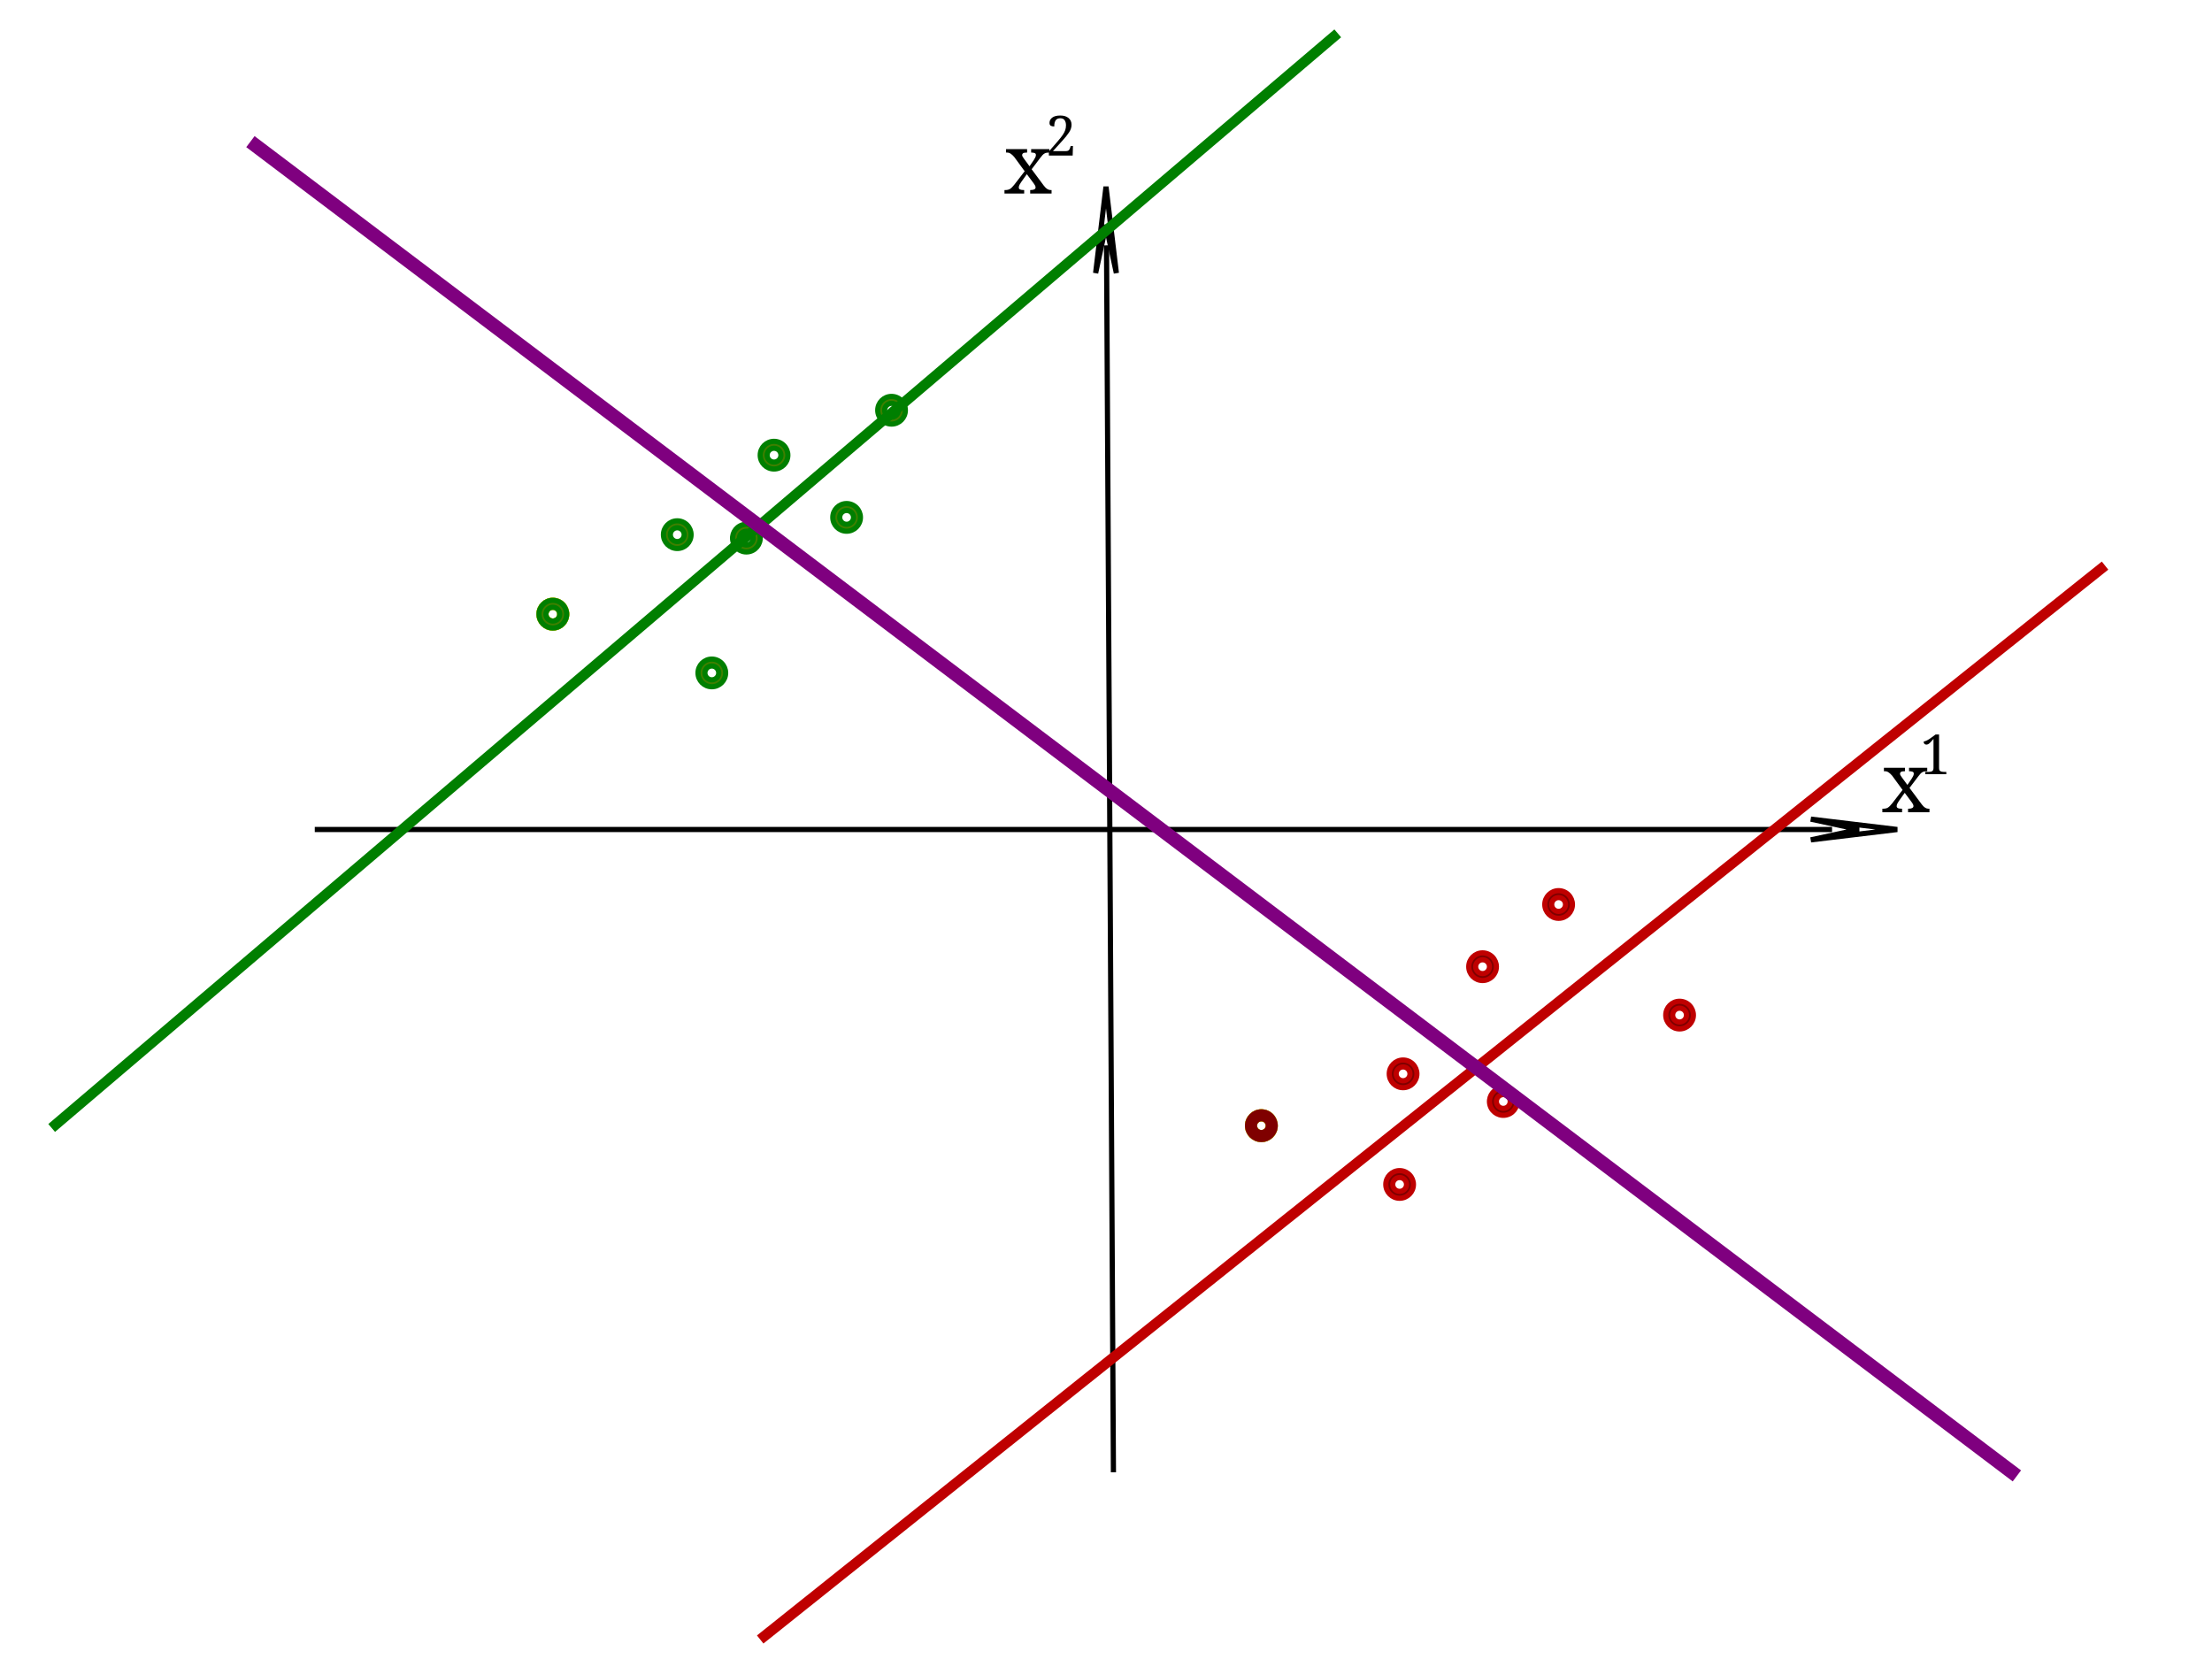
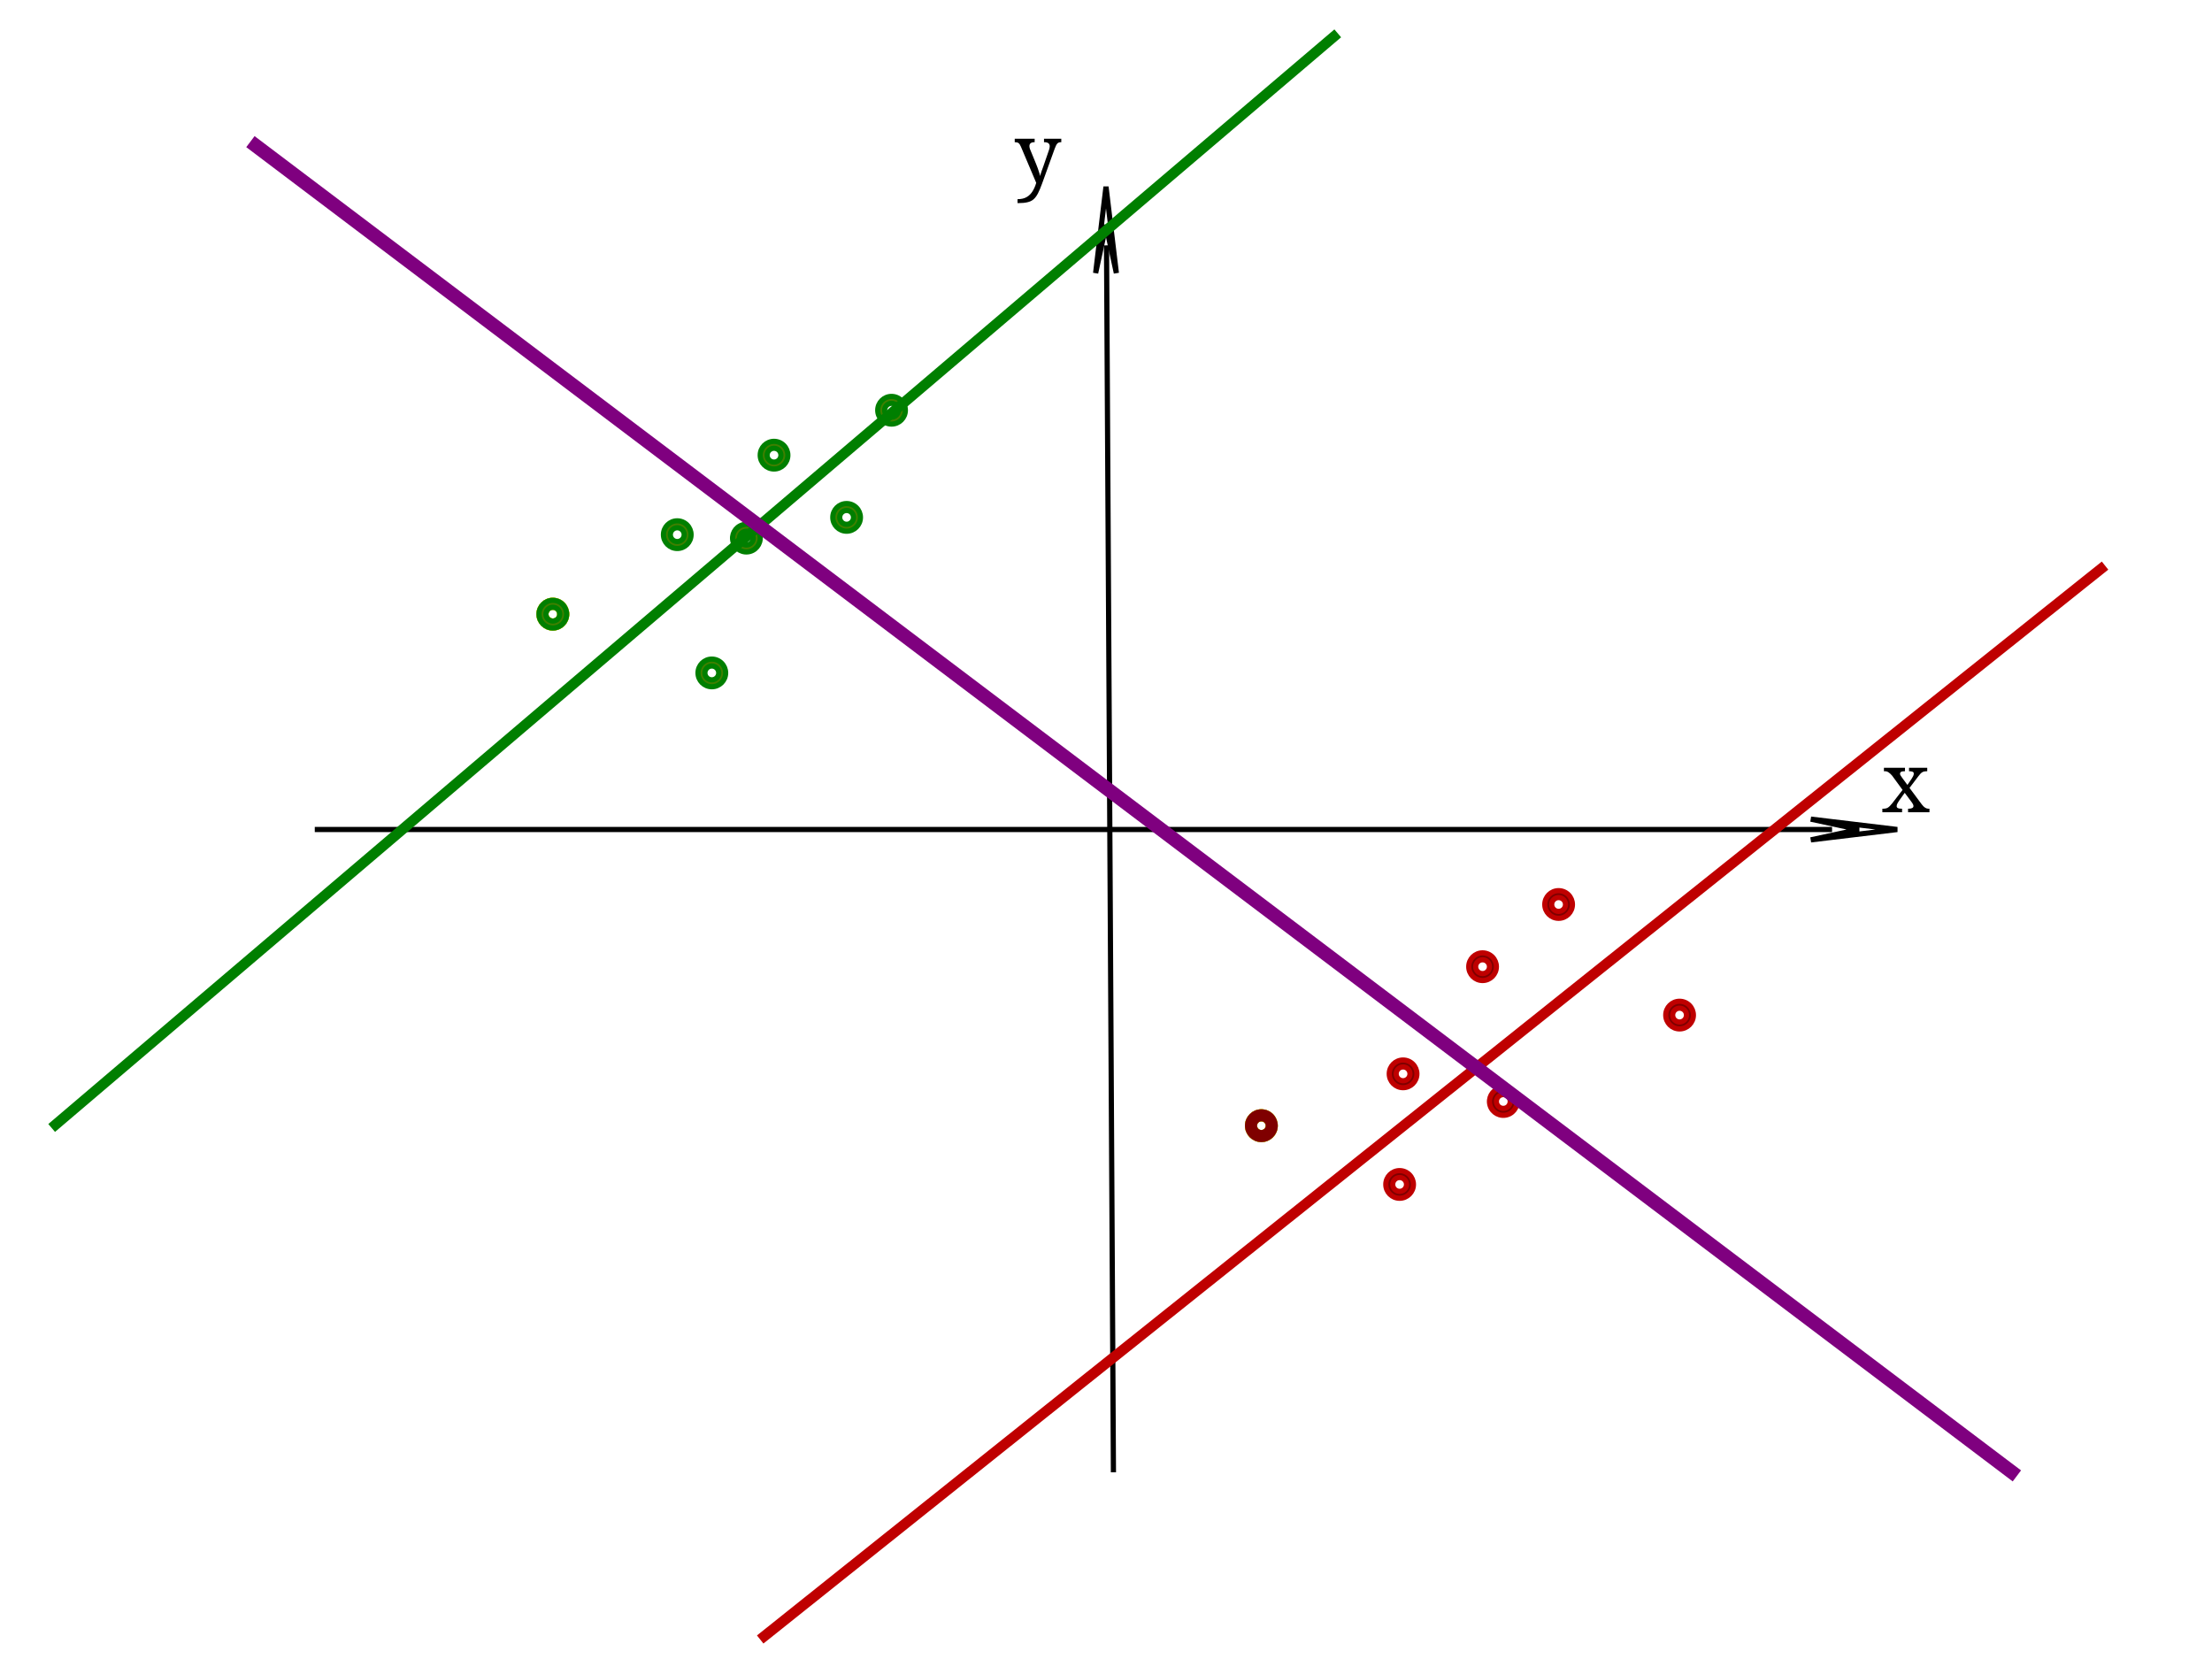
- <svg xmlns="http://www.w3.org/2000/svg" width="640" height="480">
-   <g>
-     <rect fill="#ffffff" id="canvas_background" height="482" width="642" y="-1" x="-1" />
-     <g display="none" overflow="visible" y="0" x="0" height="100%" width="100%" id="canvasGrid">
-       <rect fill="url(#gridpattern)" stroke-width="0" y="0" x="0" height="100%" width="100%" />
+ <svg xmlns="http://www.w3.org/2000/svg" width="640" height="480" version="1.1" id="svg141">
+   <defs id="defs145" />
+   <g id="g102">
+     <rect x="-1" y="-1" width="642" height="482" id="canvas_background" fill="#ffffff" />
+     <g id="canvasGrid" display="none">
+       <rect id="svg_3" width="100%" height="100%" x="0" y="0" stroke-width="0" fill="url(#gridpattern)" />
    </g>
  </g>
-   <g>
+   <g id="g139">
    <g id="svg_7">
-       <line stroke-linecap="undefined" stroke-linejoin="undefined" id="svg_2" y2="240" x2="530.075" y1="240" x1="91.075" stroke-width="1.5" stroke="#000" fill="none" />
-       <path id="svg_4" d="m537.828,240l-13.903,-3l25,3l-25,3l13.903,-3z" fill-opacity="null" stroke-opacity="null" stroke-width="1.5" stroke="#000" fill="none" />
+       <line fill="none" stroke="#000" stroke-width="1.5" x1="91.075" y1="240" x2="530.075" y2="240" id="svg_2" stroke-linejoin="undefined" stroke-linecap="undefined" />
+       <path fill="none" stroke="#000" stroke-width="1.5" stroke-opacity="null" fill-opacity="null" d="m537.828,240l-13.903,-3l25,3l-25,3l13.903,-3z" id="svg_4" />
    </g>
    <g id="svg_9">
-       <line stroke-linecap="undefined" stroke-linejoin="undefined" id="svg_1" y2="425.988" x2="322.151" y1="70.988" x1="320.151" stroke-width="1.5" stroke="#000" fill="none" />
-       <path transform="rotate(-90, 320, 66.5125)" id="svg_5" d="m321.403,66.512l-13.903,-3l25,3l-25,3l13.903,-3z" fill-opacity="null" stroke-opacity="null" stroke-width="1.5" stroke="#000" fill="none" />
+       <line fill="none" stroke="#000" stroke-width="1.5" x1="320.151" y1="70.988" x2="322.151" y2="425.988" id="svg_1" stroke-linejoin="undefined" stroke-linecap="undefined" />
+       <path fill="none" stroke="#000" stroke-width="1.5" stroke-opacity="null" fill-opacity="null" d="m321.403,66.512l-13.903,-3l25,3l-25,3l13.903,-3z" id="svg_5" transform="rotate(-90, 320, 66.5125)" />
    </g>
-     <path id="svg_11" d="m155.952,177.695l0,0c0,-2.209 1.791,-4 4,-4l0,0c1.061,0 2.078,0.421 2.828,1.172c0.75,0.75 1.172,1.768 1.172,2.828l0,0c0,2.209 -1.791,4 -4,4l0,0c-2.209,0 -4,-1.791 -4,-4l0,0zm2,0l0,0c0,1.105 0.895,2 2,2c1.105,0 2,-0.895 2,-2c0,-1.105 -0.895,-2 -2,-2l0,0c-1.105,0 -2,0.895 -2,2z" stroke-width="1.5" stroke="#c9c91a" fill="#3f7f00" />
-     <path id="svg_12" d="m155.952,177.695l0,0c0,-2.209 1.791,-4 4,-4l0,0c1.061,0 2.078,0.421 2.828,1.172c0.75,0.75 1.172,1.768 1.172,2.828l0,0c0,2.209 -1.791,4 -4,4l0,0c-2.209,0 -4,-1.791 -4,-4l0,0zm2,0l0,0c0,1.105 0.895,2 2,2c1.105,0 2,-0.895 2,-2c0,-1.105 -0.895,-2 -2,-2l0,0c-1.105,0 -2,0.895 -2,2z" stroke-width="1.5" stroke="#c9c91a" fill="#3f7f00" />
-     <path id="svg_13" d="m155.952,177.695l0,0c0,-2.209 1.791,-4 4,-4l0,0c1.061,0 2.078,0.421 2.828,1.172c0.75,0.75 1.172,1.768 1.172,2.828l0,0c0,2.209 -1.791,4 -4,4l0,0c-2.209,0 -4,-1.791 -4,-4l0,0zm2,0l0,0c0,1.105 0.895,2 2,2c1.105,0 2,-0.895 2,-2c0,-1.105 -0.895,-2 -2,-2l0,0c-1.105,0 -2,0.895 -2,2z" stroke-width="1.5" stroke="#c9c91a" fill="#3f7f00" />
-     <path id="svg_14" d="m155.952,177.695l0,0c0,-2.209 1.791,-4 4,-4l0,0c1.061,0 2.078,0.421 2.828,1.172c0.75,0.75 1.172,1.768 1.172,2.828l0,0c0,2.209 -1.791,4 -4,4l0,0c-2.209,0 -4,-1.791 -4,-4l0,0zm2,0l0,0c0,1.105 0.895,2 2,2c1.105,0 2,-0.895 2,-2c0,-1.105 -0.895,-2 -2,-2l0,0c-1.105,0 -2,0.895 -2,2z" stroke-width="1.5" stroke="#c9c91a" fill="#3f7f00" />
-     <path id="svg_15" d="m240.952,149.695l0,0c0,-2.209 1.791,-4 4,-4l0,0c1.061,0 2.078,0.421 2.828,1.172c0.75,0.75 1.172,1.768 1.172,2.828l0,0c0,2.209 -1.791,4 -4,4l0,0c-2.209,0 -4,-1.791 -4,-4l0,0zm2,0l0,0c0,1.105 0.895,2 2,2c1.105,0 2,-0.895 2,-2c0,-1.105 -0.895,-2 -2,-2l0,0c-1.105,0 -2,0.895 -2,2z" stroke-width="1.5" stroke="#007f00" fill="#3f7f00" />
-     <path id="svg_16" d="m219.952,131.695l0,0c0,-2.209 1.791,-4 4,-4l0,0c1.061,0 2.078,0.421 2.828,1.172c0.75,0.75 1.172,1.768 1.172,2.828l0,0c0,2.209 -1.791,4 -4,4l0,0c-2.209,0 -4,-1.791 -4,-4l0,0zm2,0l0,0c0,1.105 0.895,2 2,2c1.105,0 2,-0.895 2,-2c0,-1.105 -0.895,-2 -2,-2l0,0c-1.105,0 -2,0.895 -2,2z" stroke-width="1.5" stroke="#007f00" fill="#3f7f00" />
-     <path id="svg_17" d="m191.952,154.695l0,0c0,-2.209 1.791,-4 4,-4l0,0c1.061,0 2.078,0.421 2.828,1.172c0.75,0.75 1.172,1.768 1.172,2.828l0,0c0,2.209 -1.791,4 -4,4l0,0c-2.209,0 -4,-1.791 -4,-4l0,0zm2,0l0,0c0,1.105 0.895,2 2,2c1.105,0 2,-0.895 2,-2c0,-1.105 -0.895,-2 -2,-2l0,0c-1.105,0 -2,0.895 -2,2z" stroke-width="1.5" stroke="#007f00" fill="#3f7f00" />
-     <path id="svg_18" d="m155.952,177.695l0,0c0,-2.209 1.791,-4 4,-4l0,0c1.061,0 2.078,0.421 2.828,1.172c0.75,0.75 1.172,1.768 1.172,2.828l0,0c0,2.209 -1.791,4 -4,4l0,0c-2.209,0 -4,-1.791 -4,-4l0,0zm2,0l0,0c0,1.105 0.895,2 2,2c1.105,0 2,-0.895 2,-2c0,-1.105 -0.895,-2 -2,-2l0,0c-1.105,0 -2,0.895 -2,2z" stroke-width="1.5" stroke="#007f00" fill="#3f7f00" />
-     <path id="svg_19" d="m253.952,118.695l0,0c0,-2.209 1.791,-4 4,-4l0,0c1.061,0 2.078,0.421 2.828,1.172c0.75,0.75 1.172,1.768 1.172,2.828l0,0c0,2.209 -1.791,4 -4,4l0,0c-2.209,0 -4,-1.791 -4,-4l0,0zm2,0l0,0c0,1.105 0.895,2 2,2c1.105,0 2,-0.895 2,-2c0,-1.105 -0.895,-2 -2,-2l0,0c-1.105,0 -2,0.895 -2,2z" stroke-width="1.5" stroke="#007f00" fill="#3f7f00" />
-     <path transform="rotate(-16.6659, 215.952, 155.695)" id="svg_20" d="m211.952,155.695l0,0c0,-2.209 1.791,-4 4,-4l0,0c1.061,0 2.078,0.421 2.828,1.172c0.75,0.75 1.172,1.768 1.172,2.828l0,0c0,2.209 -1.791,4 -4,4l0,0c-2.209,0 -4,-1.791 -4,-4l0,0zm2,0l0,0c0,1.105 0.895,2 2,2c1.105,0 2,-0.895 2,-2c0,-1.105 -0.895,-2 -2,-2l0,0c-1.105,0 -2,0.895 -2,2z" stroke-width="1.5" stroke="#007f00" fill="#3f7f00" />
-     <path id="svg_21" d="m201.952,194.695l0,0c0,-2.209 1.791,-4 4,-4l0,0c1.061,0 2.078,0.421 2.828,1.172c0.75,0.75 1.172,1.768 1.172,2.828l0,0c0,2.209 -1.791,4 -4,4l0,0c-2.209,0 -4,-1.791 -4,-4l0,0zm2,0l0,0c0,1.105 0.895,2 2,2c1.105,0 2,-0.895 2,-2c0,-1.105 -0.895,-2 -2,-2l0,0c-1.105,0 -2,0.895 -2,2z" stroke-width="1.5" stroke="#007f00" fill="#3f7f00" />
-     <line transform="rotate(0.18687, 201, 168)" stroke-linecap="null" stroke-linejoin="null" id="svg_22" y2="9.039" x2="386.534" y1="326.961" x1="15.466" fill-opacity="null" stroke-width="3" stroke="#007f00" fill="none" />
-     <path id="svg_23" d="m360.953,325.695l0,0c0,-2.209 1.791,-4 4,-4l0,0c1.061,0 2.078,0.421 2.828,1.172c0.75,0.75 1.172,1.768 1.172,2.828l0,0c0,2.209 -1.791,4 -4,4l0,0c-2.209,0 -4,-1.791 -4,-4l0,0zm2,0l0,0c0,1.105 0.895,2 2,2c1.105,0 2,-0.895 2,-2c0,-1.105 -0.895,-2 -2,-2l0,0c-1.105,0 -2,0.895 -2,2z" stroke-width="1.5" stroke="#c9c91a" fill="#3f7f00" />
-     <path id="svg_24" d="m360.953,325.695l0,0c0,-2.209 1.791,-4 4,-4l0,0c1.061,0 2.078,0.421 2.828,1.172c0.75,0.75 1.172,1.768 1.172,2.828l0,0c0,2.209 -1.791,4 -4,4l0,0c-2.209,0 -4,-1.791 -4,-4l0,0zm2,0l0,0c0,1.105 0.895,2 2,2c1.105,0 2,-0.895 2,-2c0,-1.105 -0.895,-2 -2,-2l0,0c-1.105,0 -2,0.895 -2,2z" stroke-width="1.5" stroke="#c9c91a" fill="#3f7f00" />
-     <path id="svg_25" d="m360.953,325.695l0,0c0,-2.209 1.791,-4 4,-4l0,0c1.061,0 2.078,0.421 2.828,1.172c0.75,0.75 1.172,1.768 1.172,2.828l0,0c0,2.209 -1.791,4 -4,4l0,0c-2.209,0 -4,-1.791 -4,-4l0,0zm2,0l0,0c0,1.105 0.895,2 2,2c1.105,0 2,-0.895 2,-2c0,-1.105 -0.895,-2 -2,-2l0,0c-1.105,0 -2,0.895 -2,2z" stroke-width="1.5" stroke="#c9c91a" fill="#3f7f00" />
-     <path id="svg_26" d="m360.953,325.695l0,0c0,-2.209 1.791,-4 4,-4l0,0c1.061,0 2.078,0.421 2.828,1.172c0.75,0.75 1.172,1.768 1.172,2.828l0,0c0,2.209 -1.791,4 -4,4l0,0c-2.209,0 -4,-1.791 -4,-4l0,0zm2,0l0,0c0,1.105 0.895,2 2,2c1.105,0 2,-0.895 2,-2c0,-1.105 -0.895,-2 -2,-2l0,0c-1.105,0 -2,0.895 -2,2z" stroke-width="1.5" stroke="#c9c91a" fill="#3f7f00" />
-     <path id="svg_27" d="m401.953,310.695l0,0c0,-2.209 1.791,-4 4,-4l0,0c1.061,0 2.078,0.421 2.828,1.172c0.75,0.75 1.172,1.768 1.172,2.828l0,0c0,2.209 -1.791,4 -4,4l0,0c-2.209,0 -4,-1.791 -4,-4l0,0zm2,0l0,0c0,1.105 0.895,2 2,2c1.105,0 2,-0.895 2,-2c0,-1.105 -0.895,-2 -2,-2l0,0c-1.105,0 -2,0.895 -2,2z" stroke-width="1.5" stroke="#bf0000" fill="#7f0000" />
-     <path id="svg_28" d="m424.953,279.695l0,0c0,-2.209 1.791,-4 4,-4l0,0c1.061,0 2.078,0.421 2.828,1.172c0.75,0.75 1.172,1.768 1.172,2.828l0,0c0,2.209 -1.791,4 -4,4l0,0c-2.209,0 -4,-1.791 -4,-4l0,0zm2,0l0,0c0,1.105 0.895,2 2,2c1.105,0 2,-0.895 2,-2c0,-1.105 -0.895,-2 -2,-2l0,0c-1.105,0 -2,0.895 -2,2z" stroke-width="1.5" stroke="#bf0000" fill="#7f0000" />
-     <path id="svg_29" d="m481.953,293.695l0,0c0,-2.209 1.791,-4 4,-4l0,0c1.061,0 2.078,0.421 2.828,1.172c0.75,0.75 1.172,1.768 1.172,2.828l0,0c0,2.209 -1.791,4 -4,4l0,0c-2.209,0 -4,-1.791 -4,-4l0,0zm2,0l0,0c0,1.105 0.895,2 2,2c1.105,0 2,-0.895 2,-2c0,-1.105 -0.895,-2 -2,-2l0,0c-1.105,0 -2,0.895 -2,2z" stroke-width="1.5" stroke="#bf0000" fill="#7f0000" />
-     <path id="svg_30" d="m360.953,325.695l0,0c0,-2.209 1.791,-4 4,-4l0,0c1.061,0 2.078,0.421 2.828,1.172c0.75,0.75 1.172,1.768 1.172,2.828l0,0c0,2.209 -1.791,4 -4,4l0,0c-2.209,0 -4,-1.791 -4,-4l0,0zm2,0l0,0c0,1.105 0.895,2 2,2c1.105,0 2,-0.895 2,-2c0,-1.105 -0.895,-2 -2,-2l0,0c-1.105,0 -2,0.895 -2,2z" stroke-width="1.5" stroke="#7f0000" fill="#7f0000" />
-     <path id="svg_31" d="m446.953,261.695l0,0c0,-2.209 1.791,-4 4,-4l0,0c1.061,0 2.078,0.421 2.828,1.172c0.75,0.75 1.172,1.768 1.172,2.828l0,0c0,2.209 -1.791,4 -4,4l0,0c-2.209,0 -4,-1.791 -4,-4l0,0zm2,0l0,0c0,1.105 0.895,2 2,2c1.105,0 2,-0.895 2,-2c0,-1.105 -0.895,-2 -2,-2l0,0c-1.105,0 -2,0.895 -2,2z" stroke-width="1.5" stroke="#bf0000" fill="#7f0000" />
-     <path transform="rotate(-16.6659, 434.953, 318.695)" id="svg_32" d="m430.953,318.695l0,0c0,-2.209 1.791,-4 4,-4l0,0c1.061,0 2.078,0.421 2.828,1.172c0.75,0.75 1.172,1.768 1.172,2.828l0,0c0,2.209 -1.791,4 -4,4l0,0c-2.209,0 -4,-1.791 -4,-4l0,0zm2,0l0,0c0,1.105 0.895,2 2,2c1.105,0 2,-0.895 2,-2c0,-1.105 -0.895,-2 -2,-2l0,0c-1.105,0 -2,0.895 -2,2z" stroke-width="1.5" stroke="#bf0000" fill="#7f0000" />
-     <path id="svg_33" d="m400.953,342.695l0,0c0,-2.209 1.791,-4 4,-4l0,0c1.061,0 2.078,0.421 2.828,1.172c0.75,0.75 1.172,1.768 1.172,2.828l0,0c0,2.209 -1.791,4 -4,4l0,0c-2.209,0 -4,-1.791 -4,-4l0,0zm2,0l0,0c0,1.105 0.895,2 2,2c1.105,0 2,-0.895 2,-2c0,-1.105 -0.895,-2 -2,-2l0,0c-1.105,0 -2,0.895 -2,2z" stroke-width="1.5" stroke="#bf0000" fill="#7f0000" />
-     <line transform="rotate(0.18687, 414.5, 319)" stroke-linecap="null" stroke-linejoin="null" id="svg_34" y2="163.011" x2="608.544" y1="474.989" x1="220.456" stroke-width="3" stroke="#bf0000" fill="none" />
-     <line transform="rotate(-9.88772, 328, 234)" stroke-linecap="null" stroke-linejoin="null" id="svg_35" y2="468.038" x2="546.605" y1="-0.038" x1="109.395" fill-opacity="null" stroke-width="4" stroke="#7f007f" fill="none" />
-     <text style="cursor: move;" xml:space="preserve" text-anchor="start" font-family="'Shadows Into Light', serif" font-size="24" id="svg_36" y="235" x="544.5" fill-opacity="null" stroke-opacity="null" stroke-width="0" stroke="#7f007f" fill="#000000">x</text>
-     <text style="cursor: move;" xml:space="preserve" text-anchor="start" font-family="'Shadows Into Light', serif" font-size="24" id="svg_37" y="56" x="290.5" fill-opacity="null" stroke-opacity="null" stroke-width="0" stroke="#7f007f" fill="#000000">x</text>
-     <text xml:space="preserve" text-anchor="start" font-family="'Shadows Into Light', serif" font-size="16" id="svg_38" y="45" x="302.5" fill-opacity="null" stroke-opacity="null" stroke-width="0" stroke="#7f007f" fill="#000000">2</text>
-     <text xml:space="preserve" text-anchor="start" font-family="'Shadows Into Light', serif" font-size="16" id="svg_39" y="224" x="555.5" fill-opacity="null" stroke-opacity="null" stroke-width="0" stroke="#7f007f" fill="#000000">1</text>
+     <path fill="#3f7f00" stroke="#c9c91a" stroke-width="1.5" d="m155.952,177.695l0,0c0,-2.209 1.791,-4 4,-4l0,0c1.061,0 2.078,0.421 2.828,1.172c0.75,0.75 1.172,1.768 1.172,2.828l0,0c0,2.209 -1.791,4 -4,4l0,0c-2.209,0 -4,-1.791 -4,-4l0,0zm2,0l0,0c0,1.105 0.895,2 2,2c1.105,0 2,-0.895 2,-2c0,-1.105 -0.895,-2 -2,-2l0,0c-1.105,0 -2,0.895 -2,2z" id="svg_11" />
+     <path fill="#3f7f00" stroke="#c9c91a" stroke-width="1.5" d="m155.952,177.695l0,0c0,-2.209 1.791,-4 4,-4l0,0c1.061,0 2.078,0.421 2.828,1.172c0.75,0.75 1.172,1.768 1.172,2.828l0,0c0,2.209 -1.791,4 -4,4l0,0c-2.209,0 -4,-1.791 -4,-4l0,0zm2,0l0,0c0,1.105 0.895,2 2,2c1.105,0 2,-0.895 2,-2c0,-1.105 -0.895,-2 -2,-2l0,0c-1.105,0 -2,0.895 -2,2z" id="svg_12" />
+     <path fill="#3f7f00" stroke="#c9c91a" stroke-width="1.5" d="m155.952,177.695l0,0c0,-2.209 1.791,-4 4,-4l0,0c1.061,0 2.078,0.421 2.828,1.172c0.75,0.75 1.172,1.768 1.172,2.828l0,0c0,2.209 -1.791,4 -4,4l0,0c-2.209,0 -4,-1.791 -4,-4l0,0zm2,0l0,0c0,1.105 0.895,2 2,2c1.105,0 2,-0.895 2,-2c0,-1.105 -0.895,-2 -2,-2l0,0c-1.105,0 -2,0.895 -2,2z" id="svg_13" />
+     <path fill="#3f7f00" stroke="#c9c91a" stroke-width="1.5" d="m155.952,177.695l0,0c0,-2.209 1.791,-4 4,-4l0,0c1.061,0 2.078,0.421 2.828,1.172c0.75,0.75 1.172,1.768 1.172,2.828l0,0c0,2.209 -1.791,4 -4,4l0,0c-2.209,0 -4,-1.791 -4,-4l0,0zm2,0l0,0c0,1.105 0.895,2 2,2c1.105,0 2,-0.895 2,-2c0,-1.105 -0.895,-2 -2,-2l0,0c-1.105,0 -2,0.895 -2,2z" id="svg_14" />
+     <path fill="#3f7f00" stroke="#007f00" stroke-width="1.5" d="m240.952,149.695l0,0c0,-2.209 1.791,-4 4,-4l0,0c1.061,0 2.078,0.421 2.828,1.172c0.75,0.75 1.172,1.768 1.172,2.828l0,0c0,2.209 -1.791,4 -4,4l0,0c-2.209,0 -4,-1.791 -4,-4l0,0zm2,0l0,0c0,1.105 0.895,2 2,2c1.105,0 2,-0.895 2,-2c0,-1.105 -0.895,-2 -2,-2l0,0c-1.105,0 -2,0.895 -2,2z" id="svg_15" />
+     <path fill="#3f7f00" stroke="#007f00" stroke-width="1.5" d="m219.952,131.695l0,0c0,-2.209 1.791,-4 4,-4l0,0c1.061,0 2.078,0.421 2.828,1.172c0.75,0.75 1.172,1.768 1.172,2.828l0,0c0,2.209 -1.791,4 -4,4l0,0c-2.209,0 -4,-1.791 -4,-4l0,0zm2,0l0,0c0,1.105 0.895,2 2,2c1.105,0 2,-0.895 2,-2c0,-1.105 -0.895,-2 -2,-2l0,0c-1.105,0 -2,0.895 -2,2z" id="svg_16" />
+     <path fill="#3f7f00" stroke="#007f00" stroke-width="1.5" d="m191.952,154.695l0,0c0,-2.209 1.791,-4 4,-4l0,0c1.061,0 2.078,0.421 2.828,1.172c0.75,0.75 1.172,1.768 1.172,2.828l0,0c0,2.209 -1.791,4 -4,4l0,0c-2.209,0 -4,-1.791 -4,-4l0,0zm2,0l0,0c0,1.105 0.895,2 2,2c1.105,0 2,-0.895 2,-2c0,-1.105 -0.895,-2 -2,-2l0,0c-1.105,0 -2,0.895 -2,2z" id="svg_17" />
+     <path fill="#3f7f00" stroke="#007f00" stroke-width="1.5" d="m155.952,177.695l0,0c0,-2.209 1.791,-4 4,-4l0,0c1.061,0 2.078,0.421 2.828,1.172c0.75,0.75 1.172,1.768 1.172,2.828l0,0c0,2.209 -1.791,4 -4,4l0,0c-2.209,0 -4,-1.791 -4,-4l0,0zm2,0l0,0c0,1.105 0.895,2 2,2c1.105,0 2,-0.895 2,-2c0,-1.105 -0.895,-2 -2,-2l0,0c-1.105,0 -2,0.895 -2,2z" id="svg_18" />
+     <path fill="#3f7f00" stroke="#007f00" stroke-width="1.5" d="m253.952,118.695l0,0c0,-2.209 1.791,-4 4,-4l0,0c1.061,0 2.078,0.421 2.828,1.172c0.75,0.75 1.172,1.768 1.172,2.828l0,0c0,2.209 -1.791,4 -4,4l0,0c-2.209,0 -4,-1.791 -4,-4l0,0zm2,0l0,0c0,1.105 0.895,2 2,2c1.105,0 2,-0.895 2,-2c0,-1.105 -0.895,-2 -2,-2l0,0c-1.105,0 -2,0.895 -2,2z" id="svg_19" />
+     <path fill="#3f7f00" stroke="#007f00" stroke-width="1.5" d="m211.952,155.695l0,0c0,-2.209 1.791,-4 4,-4l0,0c1.061,0 2.078,0.421 2.828,1.172c0.75,0.75 1.172,1.768 1.172,2.828l0,0c0,2.209 -1.791,4 -4,4l0,0c-2.209,0 -4,-1.791 -4,-4l0,0zm2,0l0,0c0,1.105 0.895,2 2,2c1.105,0 2,-0.895 2,-2c0,-1.105 -0.895,-2 -2,-2l0,0c-1.105,0 -2,0.895 -2,2z" id="svg_20" transform="rotate(-16.6659, 215.952, 155.695)" />
+     <path fill="#3f7f00" stroke="#007f00" stroke-width="1.5" d="m201.952,194.695l0,0c0,-2.209 1.791,-4 4,-4l0,0c1.061,0 2.078,0.421 2.828,1.172c0.75,0.75 1.172,1.768 1.172,2.828l0,0c0,2.209 -1.791,4 -4,4l0,0c-2.209,0 -4,-1.791 -4,-4l0,0zm2,0l0,0c0,1.105 0.895,2 2,2c1.105,0 2,-0.895 2,-2c0,-1.105 -0.895,-2 -2,-2l0,0c-1.105,0 -2,0.895 -2,2z" id="svg_21" />
+     <line fill="none" stroke="#007f00" stroke-width="3" fill-opacity="null" x1="15.466" y1="326.961" x2="386.534" y2="9.039" id="svg_22" stroke-linejoin="null" stroke-linecap="null" transform="rotate(0.18687, 201, 168)" />
+     <path fill="#3f7f00" stroke="#c9c91a" stroke-width="1.5" d="m360.953,325.695l0,0c0,-2.209 1.791,-4 4,-4l0,0c1.061,0 2.078,0.421 2.828,1.172c0.75,0.75 1.172,1.768 1.172,2.828l0,0c0,2.209 -1.791,4 -4,4l0,0c-2.209,0 -4,-1.791 -4,-4l0,0zm2,0l0,0c0,1.105 0.895,2 2,2c1.105,0 2,-0.895 2,-2c0,-1.105 -0.895,-2 -2,-2l0,0c-1.105,0 -2,0.895 -2,2z" id="svg_23" />
+     <path fill="#3f7f00" stroke="#c9c91a" stroke-width="1.5" d="m360.953,325.695l0,0c0,-2.209 1.791,-4 4,-4l0,0c1.061,0 2.078,0.421 2.828,1.172c0.75,0.75 1.172,1.768 1.172,2.828l0,0c0,2.209 -1.791,4 -4,4l0,0c-2.209,0 -4,-1.791 -4,-4l0,0zm2,0l0,0c0,1.105 0.895,2 2,2c1.105,0 2,-0.895 2,-2c0,-1.105 -0.895,-2 -2,-2l0,0c-1.105,0 -2,0.895 -2,2z" id="svg_24" />
+     <path fill="#3f7f00" stroke="#c9c91a" stroke-width="1.5" d="m360.953,325.695l0,0c0,-2.209 1.791,-4 4,-4l0,0c1.061,0 2.078,0.421 2.828,1.172c0.75,0.75 1.172,1.768 1.172,2.828l0,0c0,2.209 -1.791,4 -4,4l0,0c-2.209,0 -4,-1.791 -4,-4l0,0zm2,0l0,0c0,1.105 0.895,2 2,2c1.105,0 2,-0.895 2,-2c0,-1.105 -0.895,-2 -2,-2l0,0c-1.105,0 -2,0.895 -2,2z" id="svg_25" />
+     <path fill="#3f7f00" stroke="#c9c91a" stroke-width="1.5" d="m360.953,325.695l0,0c0,-2.209 1.791,-4 4,-4l0,0c1.061,0 2.078,0.421 2.828,1.172c0.75,0.75 1.172,1.768 1.172,2.828l0,0c0,2.209 -1.791,4 -4,4l0,0c-2.209,0 -4,-1.791 -4,-4l0,0zm2,0l0,0c0,1.105 0.895,2 2,2c1.105,0 2,-0.895 2,-2c0,-1.105 -0.895,-2 -2,-2l0,0c-1.105,0 -2,0.895 -2,2z" id="svg_26" />
+     <path fill="#7f0000" stroke="#bf0000" stroke-width="1.5" d="m401.953,310.695l0,0c0,-2.209 1.791,-4 4,-4l0,0c1.061,0 2.078,0.421 2.828,1.172c0.75,0.75 1.172,1.768 1.172,2.828l0,0c0,2.209 -1.791,4 -4,4l0,0c-2.209,0 -4,-1.791 -4,-4l0,0zm2,0l0,0c0,1.105 0.895,2 2,2c1.105,0 2,-0.895 2,-2c0,-1.105 -0.895,-2 -2,-2l0,0c-1.105,0 -2,0.895 -2,2z" id="svg_27" />
+     <path fill="#7f0000" stroke="#bf0000" stroke-width="1.5" d="m424.953,279.695l0,0c0,-2.209 1.791,-4 4,-4l0,0c1.061,0 2.078,0.421 2.828,1.172c0.75,0.75 1.172,1.768 1.172,2.828l0,0c0,2.209 -1.791,4 -4,4l0,0c-2.209,0 -4,-1.791 -4,-4l0,0zm2,0l0,0c0,1.105 0.895,2 2,2c1.105,0 2,-0.895 2,-2c0,-1.105 -0.895,-2 -2,-2l0,0c-1.105,0 -2,0.895 -2,2z" id="svg_28" />
+     <path fill="#7f0000" stroke="#bf0000" stroke-width="1.5" d="m481.953,293.695l0,0c0,-2.209 1.791,-4 4,-4l0,0c1.061,0 2.078,0.421 2.828,1.172c0.75,0.75 1.172,1.768 1.172,2.828l0,0c0,2.209 -1.791,4 -4,4l0,0c-2.209,0 -4,-1.791 -4,-4l0,0zm2,0l0,0c0,1.105 0.895,2 2,2c1.105,0 2,-0.895 2,-2c0,-1.105 -0.895,-2 -2,-2l0,0c-1.105,0 -2,0.895 -2,2z" id="svg_29" />
+     <path fill="#7f0000" stroke="#7f0000" stroke-width="1.5" d="m360.953,325.695l0,0c0,-2.209 1.791,-4 4,-4l0,0c1.061,0 2.078,0.421 2.828,1.172c0.75,0.75 1.172,1.768 1.172,2.828l0,0c0,2.209 -1.791,4 -4,4l0,0c-2.209,0 -4,-1.791 -4,-4l0,0zm2,0l0,0c0,1.105 0.895,2 2,2c1.105,0 2,-0.895 2,-2c0,-1.105 -0.895,-2 -2,-2l0,0c-1.105,0 -2,0.895 -2,2z" id="svg_30" />
+     <path fill="#7f0000" stroke="#bf0000" stroke-width="1.5" d="m446.953,261.695l0,0c0,-2.209 1.791,-4 4,-4l0,0c1.061,0 2.078,0.421 2.828,1.172c0.75,0.75 1.172,1.768 1.172,2.828l0,0c0,2.209 -1.791,4 -4,4l0,0c-2.209,0 -4,-1.791 -4,-4l0,0zm2,0l0,0c0,1.105 0.895,2 2,2c1.105,0 2,-0.895 2,-2c0,-1.105 -0.895,-2 -2,-2l0,0c-1.105,0 -2,0.895 -2,2z" id="svg_31" />
+     <path fill="#7f0000" stroke="#bf0000" stroke-width="1.5" d="m430.953,318.695l0,0c0,-2.209 1.791,-4 4,-4l0,0c1.061,0 2.078,0.421 2.828,1.172c0.75,0.75 1.172,1.768 1.172,2.828l0,0c0,2.209 -1.791,4 -4,4l0,0c-2.209,0 -4,-1.791 -4,-4l0,0zm2,0l0,0c0,1.105 0.895,2 2,2c1.105,0 2,-0.895 2,-2c0,-1.105 -0.895,-2 -2,-2l0,0c-1.105,0 -2,0.895 -2,2z" id="svg_32" transform="rotate(-16.6659, 434.953, 318.695)" />
+     <path fill="#7f0000" stroke="#bf0000" stroke-width="1.5" d="m400.953,342.695l0,0c0,-2.209 1.791,-4 4,-4l0,0c1.061,0 2.078,0.421 2.828,1.172c0.75,0.75 1.172,1.768 1.172,2.828l0,0c0,2.209 -1.791,4 -4,4l0,0c-2.209,0 -4,-1.791 -4,-4l0,0zm2,0l0,0c0,1.105 0.895,2 2,2c1.105,0 2,-0.895 2,-2c0,-1.105 -0.895,-2 -2,-2l0,0c-1.105,0 -2,0.895 -2,2z" id="svg_33" />
+     <line fill="none" stroke="#bf0000" stroke-width="3" x1="220.456" y1="474.989" x2="608.544" y2="163.011" id="svg_34" stroke-linejoin="null" stroke-linecap="null" transform="rotate(0.18687, 414.5, 319)" />
+     <line fill="none" stroke="#7f007f" stroke-width="4" fill-opacity="null" x1="109.395" y1="-0.038" x2="546.605" y2="468.038" id="svg_35" stroke-linejoin="null" stroke-linecap="null" transform="rotate(-9.88772, 328, 234)" />
+     <text fill="#000000" stroke="#7f007f" stroke-width="0" stroke-opacity="null" fill-opacity="null" x="544.5" y="235" id="svg_36" font-size="24" font-family="'Shadows Into Light', serif" text-anchor="start" xml:space="preserve">x</text>
+     <text style="cursor: move;" fill="#000000" stroke="#7f007f" stroke-width="0" stroke-opacity="null" fill-opacity="null" x="293.5" y="53" id="svg_6" font-size="24" font-family="'Shadows Into Light', serif" text-anchor="start" xml:space="preserve">y</text>
  </g>
</svg>
